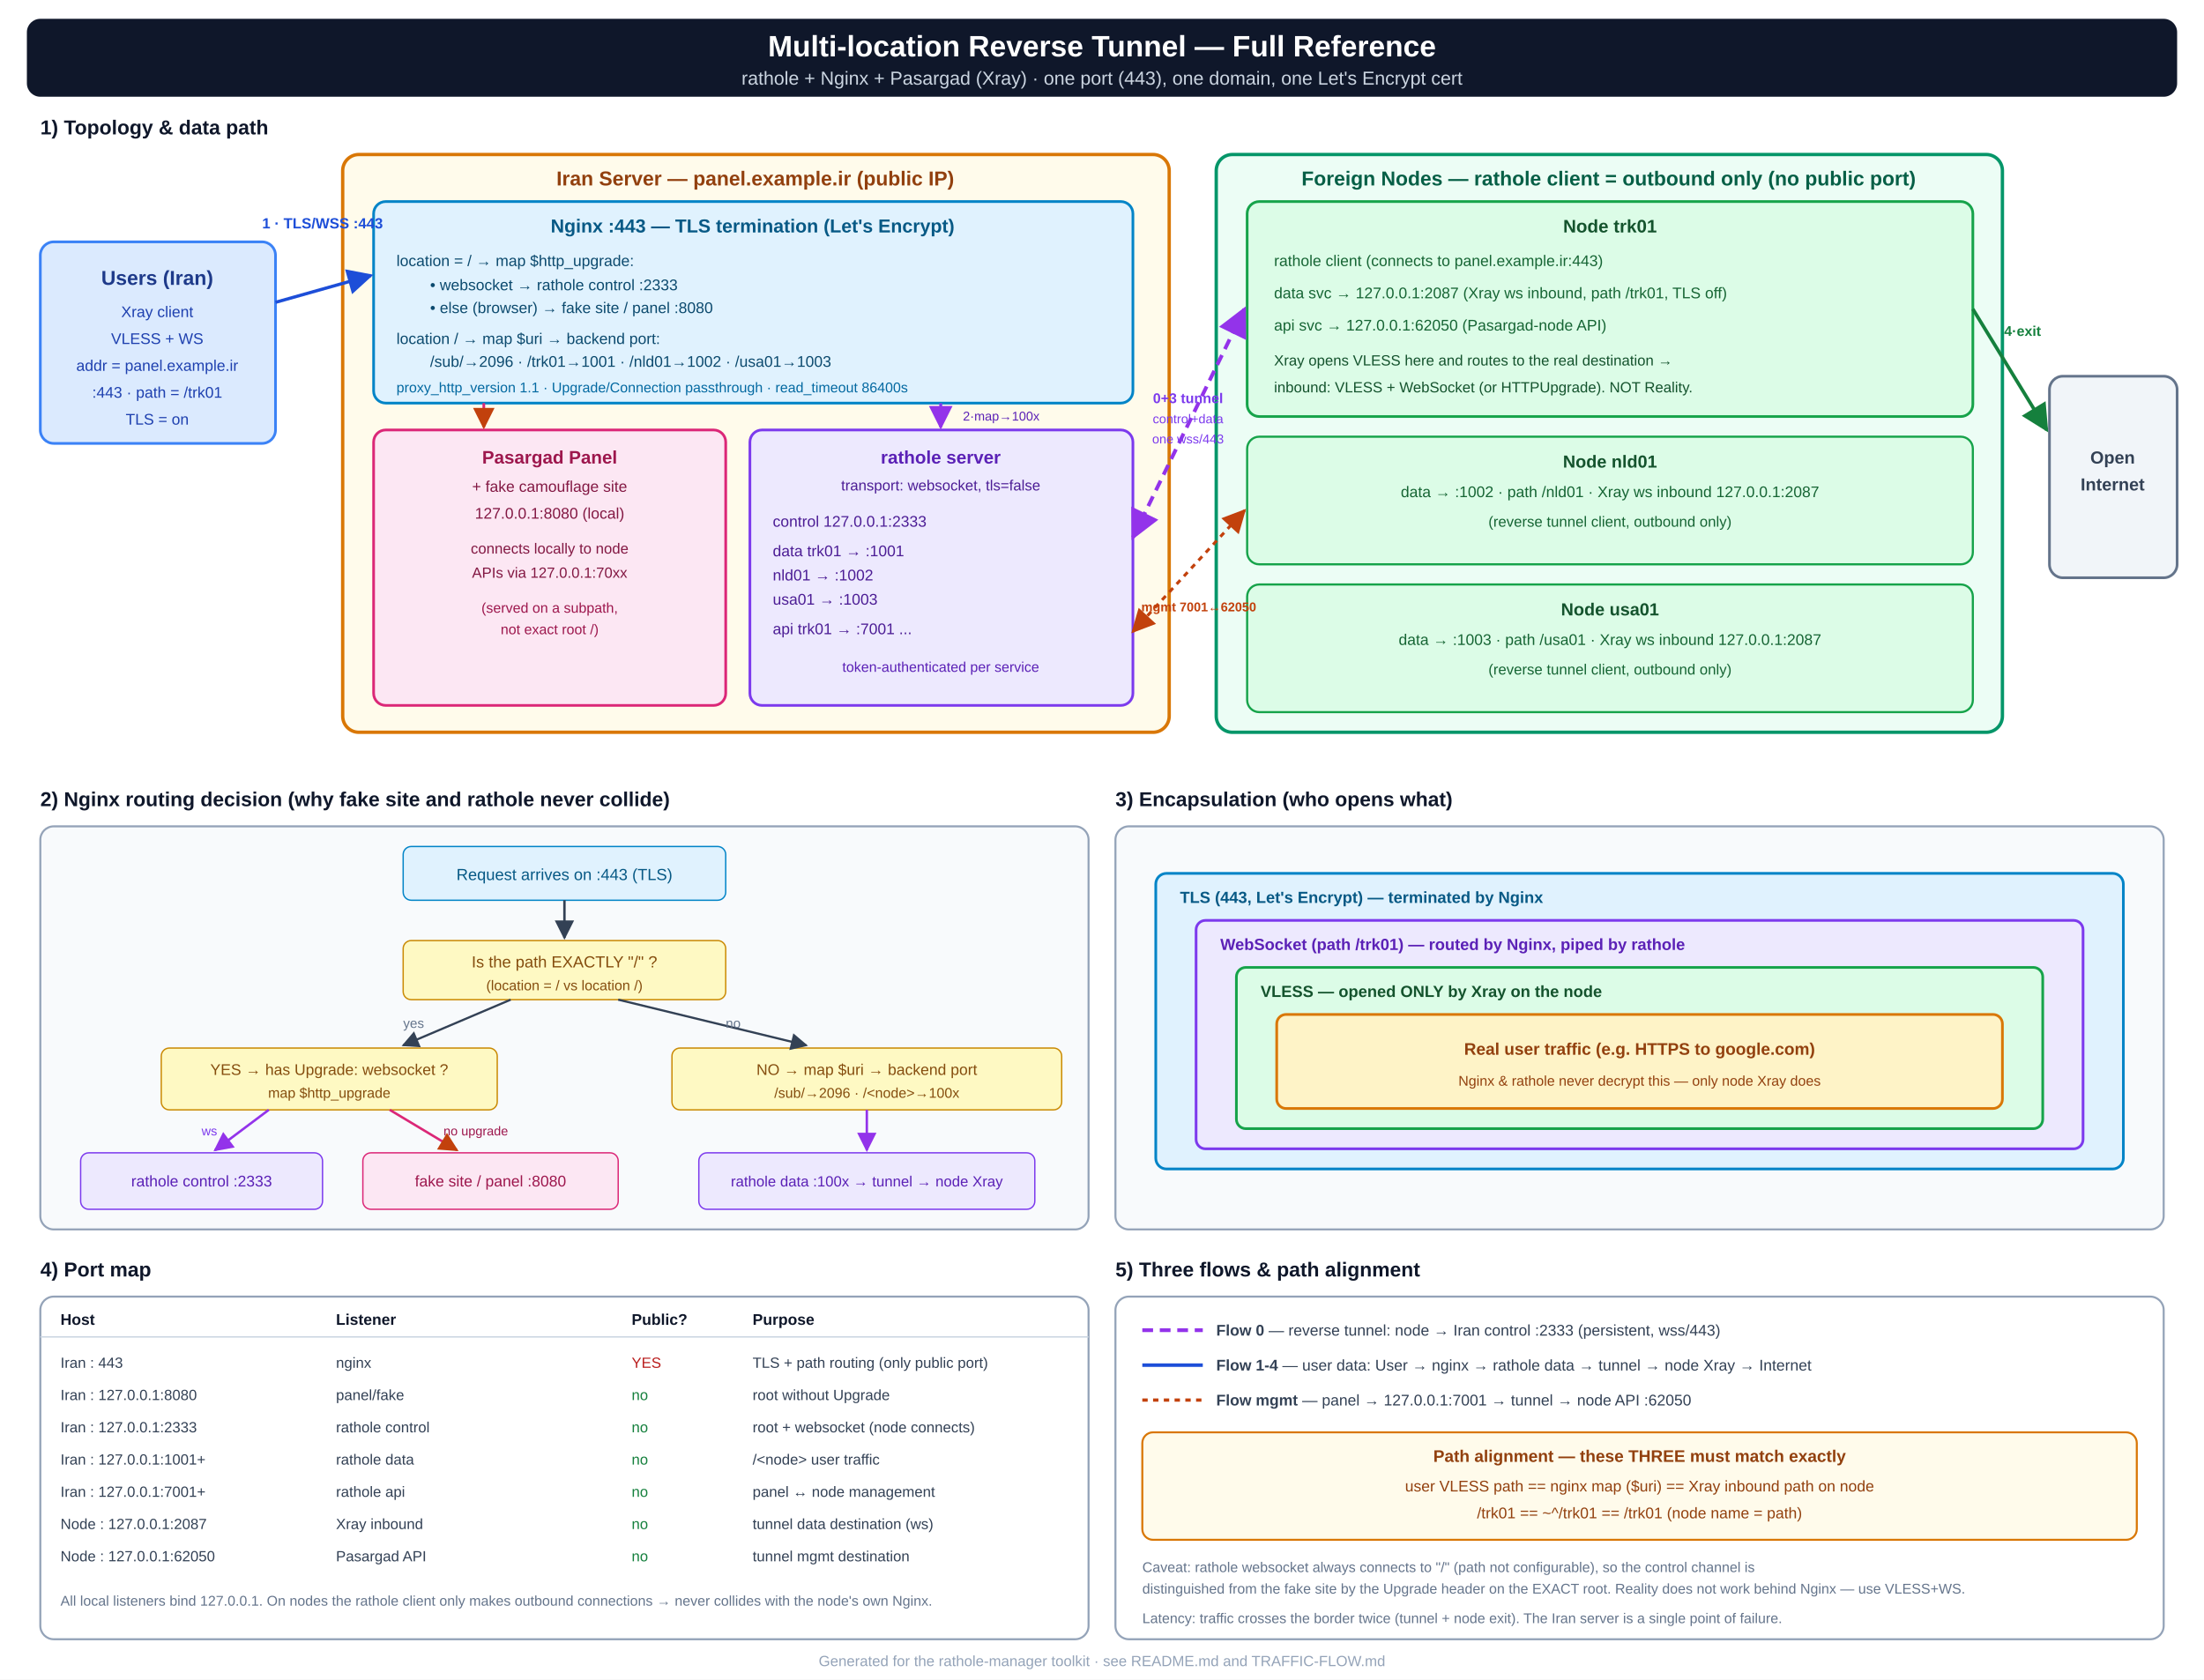
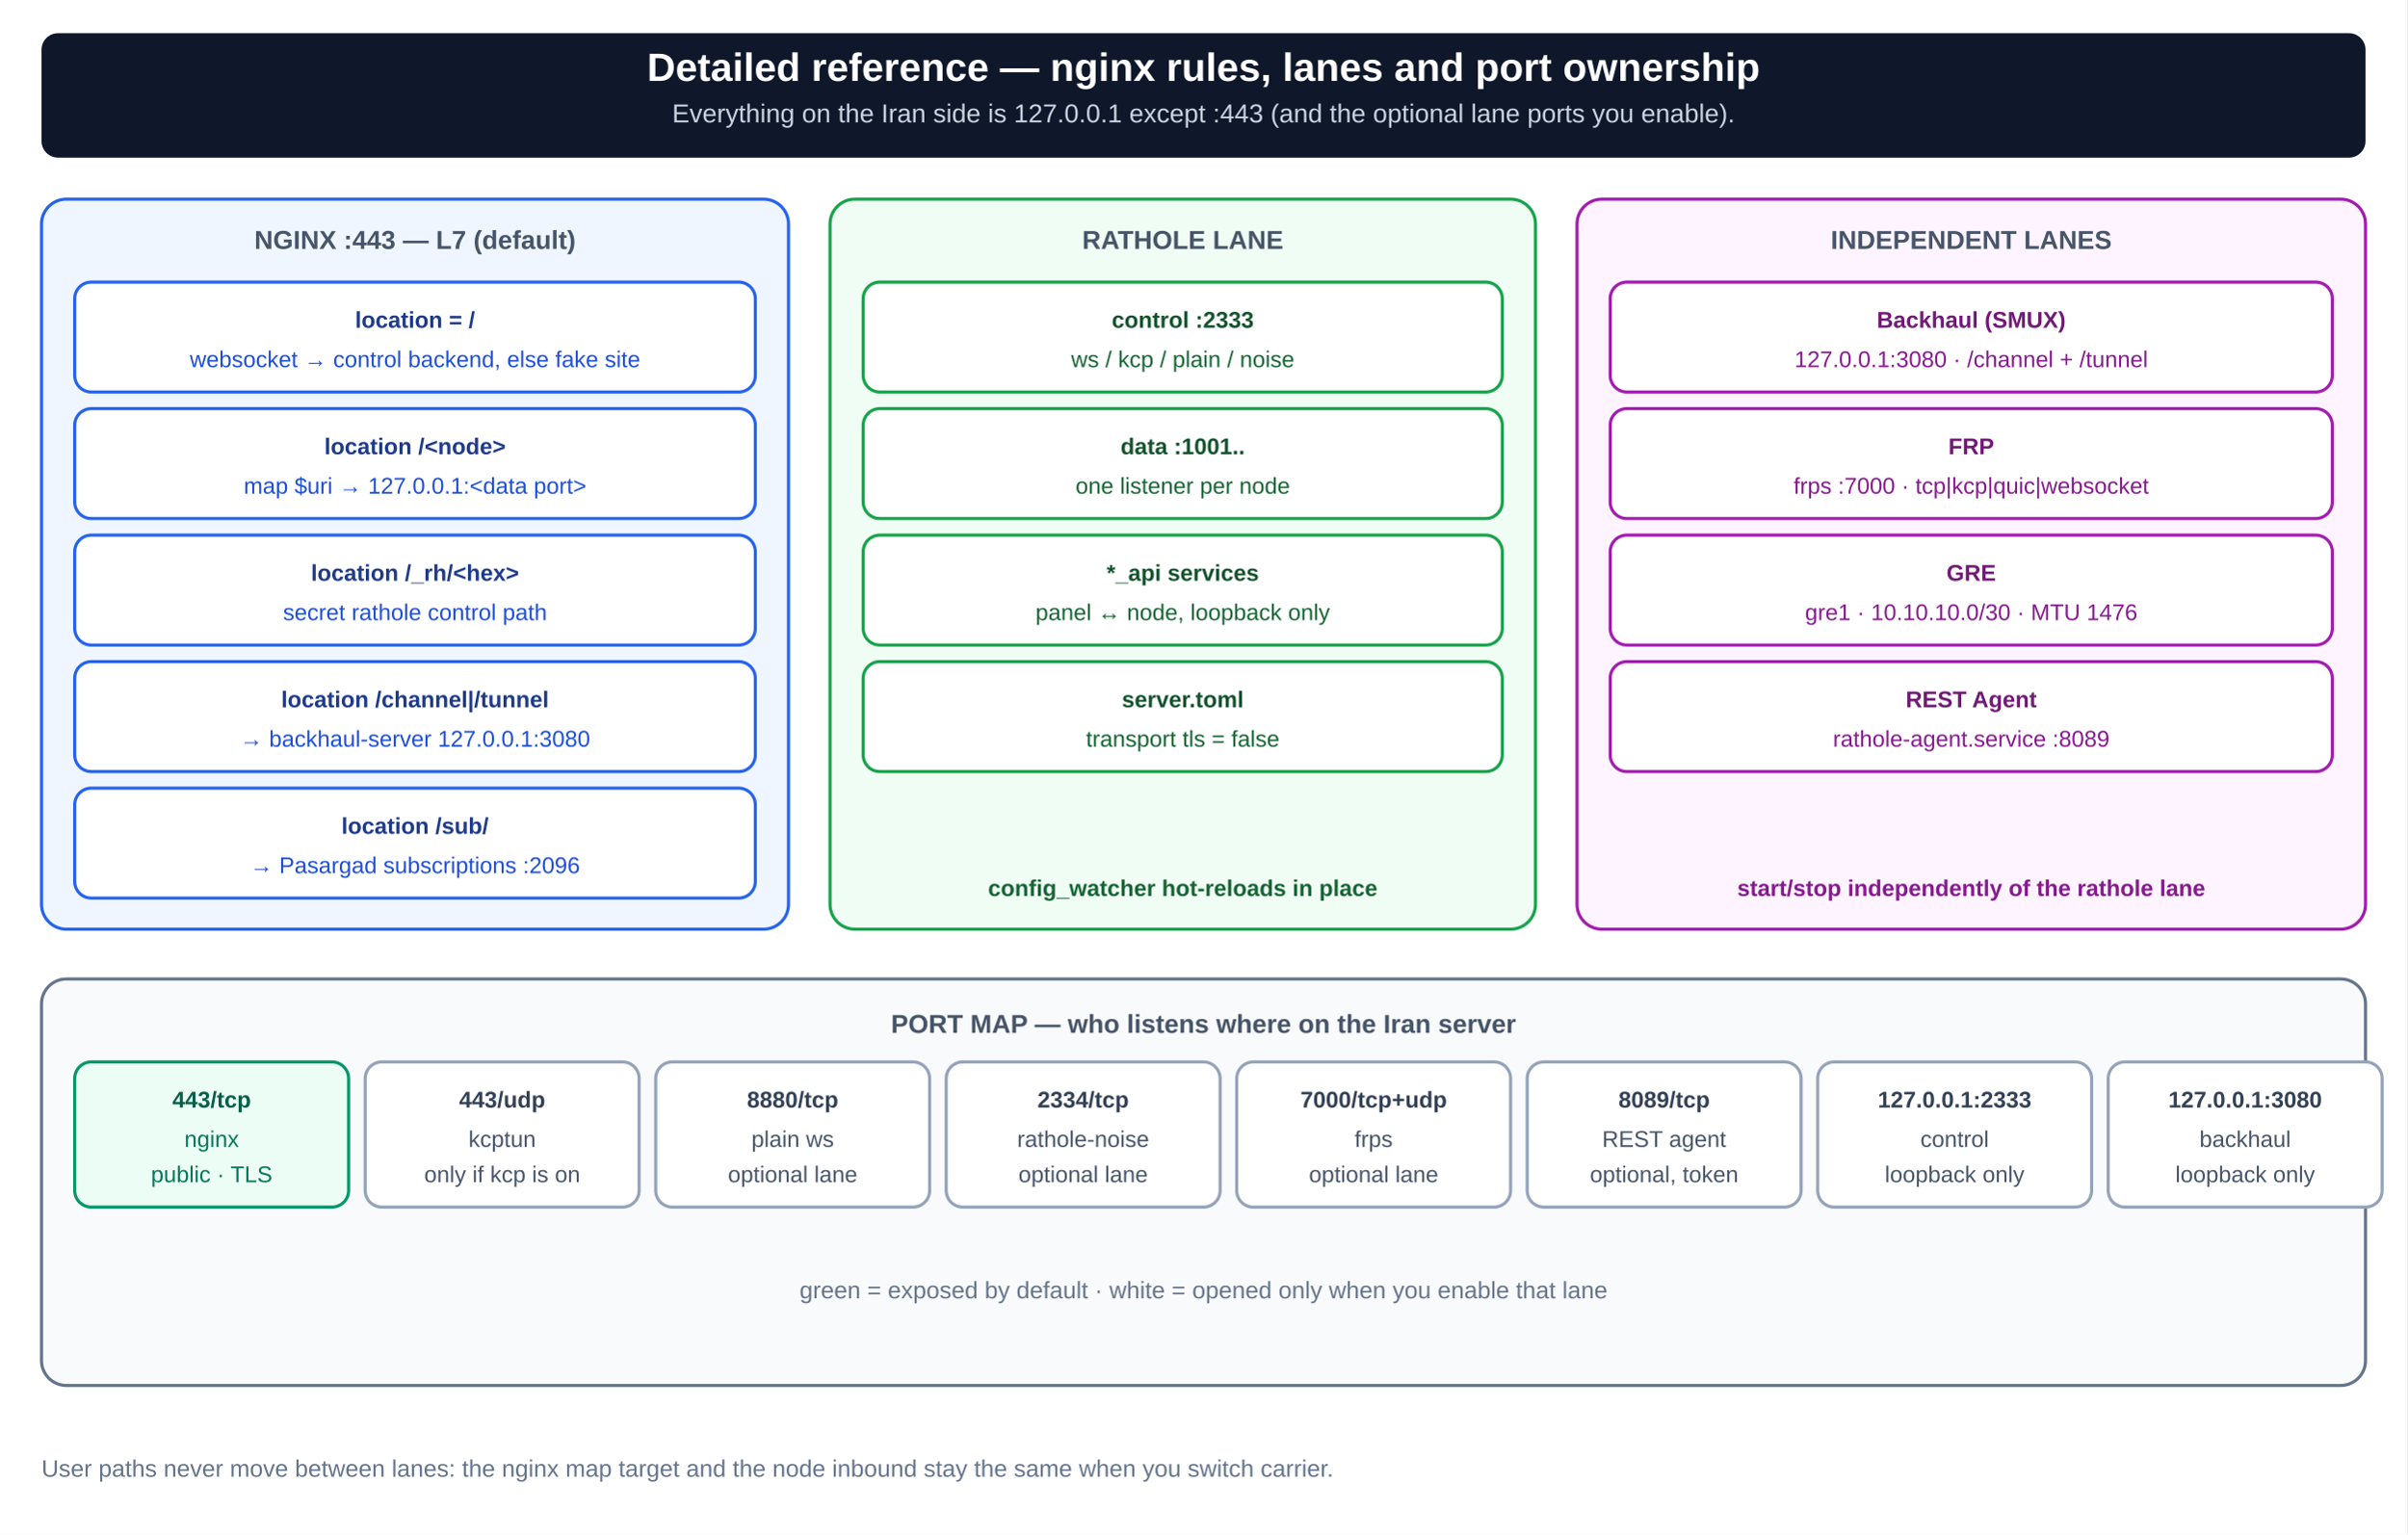
- <svg xmlns="http://www.w3.org/2000/svg" viewBox="0 0 1640 1250" font-family="Segoe UI, Arial, sans-serif">
+ <svg xmlns="http://www.w3.org/2000/svg" viewBox="0 0 1160 740" font-family="Segoe UI, Arial, sans-serif">
  <defs>
-     <marker id="d" viewBox="0 0 10 10" refX="9" refY="5" markerWidth="8" markerHeight="8" orient="auto-start-reverse">
+     <marker id="arr" viewBox="0 0 10 10" refX="9" refY="5" markerWidth="8" markerHeight="8" orient="auto-start-reverse">
      <path d="M0,0 L10,5 L0,10 z" fill="#334155" />
    </marker>
-     <marker id="bl" viewBox="0 0 10 10" refX="9" refY="5" markerWidth="8" markerHeight="8" orient="auto-start-reverse">
-       <path d="M0,0 L10,5 L0,10 z" fill="#1d4ed8" />
-     </marker>
-     <marker id="pu" viewBox="0 0 10 10" refX="9" refY="5" markerWidth="8" markerHeight="8" orient="auto-start-reverse">
+     <marker id="arrU" viewBox="0 0 10 10" refX="9" refY="5" markerWidth="8" markerHeight="8" orient="auto-start-reverse">
      <path d="M0,0 L10,5 L0,10 z" fill="#9333ea" />
    </marker>
-     <marker id="gr" viewBox="0 0 10 10" refX="9" refY="5" markerWidth="8" markerHeight="8" orient="auto-start-reverse">
-       <path d="M0,0 L10,5 L0,10 z" fill="#15803d" />
-     </marker>
-     <marker id="or" viewBox="0 0 10 10" refX="9" refY="5" markerWidth="8" markerHeight="8" orient="auto-start-reverse">
-       <path d="M0,0 L10,5 L0,10 z" fill="#c2410c" />
+     <marker id="arrB" viewBox="0 0 10 10" refX="9" refY="5" markerWidth="8" markerHeight="8" orient="auto-start-reverse">
+       <path d="M0,0 L10,5 L0,10 z" fill="#0284c7" />
    </marker>
  </defs>
-   <rect x="0" y="0" width="1640" height="1250" fill="#ffffff" />
-   <rect x="20" y="14" width="1600" height="58" rx="10" fill="#0f172a" />
-   <text x="820" y="42" text-anchor="middle" fill="#ffffff" font-size="22" font-weight="bold">Multi-location Reverse Tunnel — Full Reference</text>
-   <text x="820" y="63" text-anchor="middle" fill="#cbd5e1" font-size="14">rathole + Nginx + Pasargad (Xray)  ·  one port (443), one domain, one Let's Encrypt cert</text>
-   <text x="30" y="100" font-size="15" font-weight="bold" fill="#0f172a">1) Topology &amp; data path</text>
-   <rect x="30" y="180" width="175" height="150" rx="10" fill="#dbeafe" stroke="#3b82f6" stroke-width="2" />
-   <text x="117" y="212" text-anchor="middle" font-size="15" font-weight="bold" fill="#1e3a8a">Users (Iran)</text>
-   <text x="117" y="236" text-anchor="middle" font-size="11.5" fill="#1e40af">Xray client</text>
-   <text x="117" y="256" text-anchor="middle" font-size="11.5" fill="#1e40af">VLESS + WS</text>
-   <text x="117" y="276" text-anchor="middle" font-size="11.5" fill="#1e40af">addr = panel.example.ir</text>
-   <text x="117" y="296" text-anchor="middle" font-size="11.5" fill="#1e40af">:443 · path = /trk01</text>
-   <text x="117" y="316" text-anchor="middle" font-size="11.5" fill="#1e40af">TLS = on</text>
-   <rect x="255" y="115" width="615" height="430" rx="12" fill="#fffbeb" stroke="#d97706" stroke-width="2.5" />
-   <text x="562" y="138" text-anchor="middle" font-size="15" font-weight="bold" fill="#92400e">Iran Server — panel.example.ir  (public IP)</text>
-   <rect x="278" y="150" width="565" height="150" rx="9" fill="#e0f2fe" stroke="#0284c7" stroke-width="2" />
-   <text x="560" y="173" text-anchor="middle" font-size="14" font-weight="bold" fill="#075985">Nginx :443  —  TLS termination (Let's Encrypt)</text>
-   <text x="295" y="198" font-size="11.5" fill="#0c4a6e">location = /  →  map $http_upgrade:</text>
-   <text x="320" y="216" font-size="11.5" fill="#0c4a6e">• websocket  →  rathole control :2333</text>
-   <text x="320" y="233" font-size="11.5" fill="#0c4a6e">• else (browser)  →  fake site / panel :8080</text>
-   <text x="295" y="256" font-size="11.5" fill="#0c4a6e">location /  →  map $uri → backend port:</text>
-   <text x="320" y="273" font-size="11.5" fill="#0c4a6e">/sub/→2096 · /trk01→1001 · /nld01→1002 · /usa01→1003</text>
-   <text x="295" y="292" font-size="10.5" fill="#0369a1">proxy_http_version 1.1 · Upgrade/Connection passthrough · read_timeout 86400s</text>
-   <rect x="278" y="320" width="262" height="205" rx="9" fill="#fce7f3" stroke="#db2777" stroke-width="2" />
-   <text x="409" y="345" text-anchor="middle" font-size="13.5" font-weight="bold" fill="#9d174d">Pasargad Panel</text>
-   <text x="409" y="366" text-anchor="middle" font-size="11.5" fill="#831843">+ fake camouflage site</text>
-   <text x="409" y="386" text-anchor="middle" font-size="11.5" fill="#831843">127.0.0.1:8080 (local)</text>
-   <text x="409" y="412" text-anchor="middle" font-size="11" fill="#831843">connects locally to node</text>
-   <text x="409" y="430" text-anchor="middle" font-size="11" fill="#831843">APIs via 127.0.0.1:70xx</text>
-   <text x="409" y="456" text-anchor="middle" font-size="10.5" fill="#9d174d">(served on a subpath,</text>
-   <text x="409" y="472" text-anchor="middle" font-size="10.5" fill="#9d174d">not exact root /)</text>
-   <rect x="558" y="320" width="285" height="205" rx="9" fill="#ede9fe" stroke="#7c3aed" stroke-width="2" />
-   <text x="700" y="345" text-anchor="middle" font-size="13.5" font-weight="bold" fill="#5b21b6">rathole server</text>
-   <text x="700" y="365" text-anchor="middle" font-size="11" fill="#4c1d95">transport: websocket, tls=false</text>
-   <text x="575" y="392" font-size="11.5" fill="#4c1d95">control  127.0.0.1:2333</text>
-   <text x="575" y="414" font-size="11.5" fill="#4c1d95">data   trk01 → :1001</text>
-   <text x="575" y="432" font-size="11.5" fill="#4c1d95">       nld01 → :1002</text>
-   <text x="575" y="450" font-size="11.5" fill="#4c1d95">       usa01 → :1003</text>
-   <text x="575" y="472" font-size="11.5" fill="#4c1d95">api    trk01 → :7001 ...</text>
-   <text x="700" y="500" text-anchor="middle" font-size="10.5" fill="#5b21b6">token-authenticated per service</text>
-   <rect x="905" y="115" width="585" height="430" rx="12" fill="#ecfdf5" stroke="#059669" stroke-width="2.5" />
-   <text x="1197" y="138" text-anchor="middle" font-size="15" font-weight="bold" fill="#065f46">Foreign Nodes  —  rathole client = outbound only (no public port)</text>
-   <rect x="928" y="150" width="540" height="160" rx="9" fill="#dcfce7" stroke="#16a34a" stroke-width="2" />
-   <text x="1198" y="173" text-anchor="middle" font-size="13.5" font-weight="bold" fill="#14532d">Node trk01</text>
-   <text x="948" y="198" font-size="11.5" fill="#166534">rathole client (connects to panel.example.ir:443)</text>
-   <text x="948" y="222" font-size="11.5" fill="#166534">data svc  → 127.0.0.1:2087  (Xray ws inbound, path /trk01, TLS off)</text>
-   <text x="948" y="246" font-size="11.5" fill="#166534">api  svc  → 127.0.0.1:62050 (Pasargad-node API)</text>
-   <text x="948" y="272" font-size="11" fill="#14532d">Xray opens VLESS here and routes to the real destination →</text>
-   <text x="948" y="292" font-size="11" fill="#14532d">inbound: VLESS + WebSocket (or HTTPUpgrade). NOT Reality.</text>
-   <rect x="928" y="325" width="540" height="95" rx="9" fill="#dcfce7" stroke="#16a34a" stroke-width="1.6" />
-   <text x="1198" y="348" text-anchor="middle" font-size="13" font-weight="bold" fill="#14532d">Node nld01</text>
-   <text x="1198" y="370" text-anchor="middle" font-size="11.5" fill="#166534">data → :1002 · path /nld01 · Xray ws inbound 127.0.0.1:2087</text>
-   <text x="1198" y="392" text-anchor="middle" font-size="11" fill="#166534">(reverse tunnel client, outbound only)</text>
-   <rect x="928" y="435" width="540" height="95" rx="9" fill="#dcfce7" stroke="#16a34a" stroke-width="1.6" />
-   <text x="1198" y="458" text-anchor="middle" font-size="13" font-weight="bold" fill="#14532d">Node usa01</text>
-   <text x="1198" y="480" text-anchor="middle" font-size="11.5" fill="#166534">data → :1003 · path /usa01 · Xray ws inbound 127.0.0.1:2087</text>
-   <text x="1198" y="502" text-anchor="middle" font-size="11" fill="#166534">(reverse tunnel client, outbound only)</text>
-   <rect x="1525" y="280" width="95" height="150" rx="10" fill="#f1f5f9" stroke="#64748b" stroke-width="2" />
-   <text x="1572" y="345" text-anchor="middle" font-size="13" font-weight="bold" fill="#334155">Open</text>
-   <text x="1572" y="365" text-anchor="middle" font-size="13" font-weight="bold" fill="#334155">Internet</text>
-   <line x1="205" y1="225" x2="276" y2="205" stroke="#1d4ed8" stroke-width="2.4" marker-end="url(#bl)" />
-   <text x="240" y="170" text-anchor="middle" font-size="11" font-weight="bold" fill="#1d4ed8">1 · TLS/WSS :443</text>
-   <line x1="360" y1="300" x2="360" y2="318" stroke="#db2777" stroke-width="2" marker-end="url(#or)" />
-   <text x="360" y="313" text-anchor="middle" font-size="9" fill="#9d174d"> </text>
-   <line x1="700" y1="300" x2="700" y2="318" stroke="#7c3aed" stroke-width="2.2" marker-end="url(#pu)" />
-   <text x="745" y="313" text-anchor="middle" font-size="9.5" fill="#5b21b6">2·map→100x</text>
-   <line x1="843" y1="400" x2="926" y2="230" stroke="#9333ea" stroke-width="2.8" stroke-dasharray="8 5" marker-start="url(#pu)" marker-end="url(#pu)" />
-   <text x="884" y="300" text-anchor="middle" font-size="10.5" font-weight="bold" fill="#7c3aed">0+3 tunnel</text>
-   <text x="884" y="315" text-anchor="middle" font-size="9.5" fill="#7c3aed">control+data</text>
-   <text x="884" y="330" text-anchor="middle" font-size="9.5" fill="#7c3aed">one wss/443</text>
-   <line x1="843" y1="470" x2="926" y2="380" stroke="#c2410c" stroke-width="2.2" stroke-dasharray="4 4" marker-start="url(#or)" marker-end="url(#or)" />
-   <text x="892" y="455" text-anchor="middle" font-size="9.5" font-weight="bold" fill="#c2410c">mgmt 7001↔62050</text>
-   <line x1="1468" y1="230" x2="1523" y2="320" stroke="#15803d" stroke-width="2.6" marker-end="url(#gr)" />
-   <text x="1505" y="250" text-anchor="middle" font-size="10.5" font-weight="bold" fill="#15803d">4·exit</text>
-   <text x="30" y="600" font-size="15" font-weight="bold" fill="#0f172a">2) Nginx routing decision (why fake site and rathole never collide)</text>
-   <rect x="30" y="615" width="780" height="300" rx="10" fill="#f8fafc" stroke="#94a3b8" stroke-width="1.5" />
-   <rect x="300" y="630" width="240" height="40" rx="6" fill="#e0f2fe" stroke="#0284c7" />
-   <text x="420" y="655" text-anchor="middle" font-size="12" fill="#075985">Request arrives on :443 (TLS)</text>
-   <rect x="300" y="700" width="240" height="44" rx="6" fill="#fef9c3" stroke="#ca8a04" />
-   <text x="420" y="720" text-anchor="middle" font-size="12" fill="#854d0e">Is the path EXACTLY "/" ?</text>
-   <text x="420" y="737" text-anchor="middle" font-size="10.5" fill="#854d0e">(location = /  vs  location /)</text>
-   <line x1="420" y1="670" x2="420" y2="698" stroke="#334155" stroke-width="1.8" marker-end="url(#d)" />
-   <rect x="120" y="780" width="250" height="46" rx="6" fill="#fef9c3" stroke="#ca8a04" />
-   <text x="245" y="800" text-anchor="middle" font-size="11.5" fill="#854d0e">YES → has Upgrade: websocket ?</text>
-   <text x="245" y="817" text-anchor="middle" font-size="10.5" fill="#854d0e">map $http_upgrade</text>
-   <line x1="380" y1="744" x2="300" y2="778" stroke="#334155" stroke-width="1.6" marker-end="url(#d)" />
-   <text x="300" y="765" font-size="10" fill="#64748b">yes</text>
-   <rect x="60" y="858" width="180" height="42" rx="6" fill="#ede9fe" stroke="#7c3aed" />
-   <text x="150" y="883" text-anchor="middle" font-size="11.5" fill="#5b21b6">rathole control :2333</text>
-   <line x1="200" y1="826" x2="160" y2="856" stroke="#9333ea" stroke-width="1.8" marker-end="url(#pu)" />
-   <text x="150" y="845" font-size="9.5" fill="#7c3aed">ws</text>
-   <rect x="270" y="858" width="190" height="42" rx="6" fill="#fce7f3" stroke="#db2777" />
-   <text x="365" y="883" text-anchor="middle" font-size="11.5" fill="#9d174d">fake site / panel :8080</text>
-   <line x1="290" y1="826" x2="340" y2="856" stroke="#db2777" stroke-width="1.8" marker-end="url(#or)" />
-   <text x="330" y="845" font-size="9.5" fill="#9d174d">no upgrade</text>
-   <rect x="500" y="780" width="290" height="46" rx="6" fill="#fef9c3" stroke="#ca8a04" />
-   <text x="645" y="800" text-anchor="middle" font-size="11.5" fill="#854d0e">NO → map $uri → backend port</text>
-   <text x="645" y="817" text-anchor="middle" font-size="10.5" fill="#854d0e">/sub/→2096 · /&lt;node&gt;→100x</text>
-   <line x1="460" y1="744" x2="600" y2="778" stroke="#334155" stroke-width="1.6" marker-end="url(#d)" />
-   <text x="540" y="765" font-size="10" fill="#64748b">no</text>
-   <rect x="520" y="858" width="250" height="42" rx="6" fill="#ede9fe" stroke="#7c3aed" />
-   <text x="645" y="883" text-anchor="middle" font-size="11" fill="#5b21b6">rathole data :100x → tunnel → node Xray</text>
-   <line x1="645" y1="826" x2="645" y2="856" stroke="#9333ea" stroke-width="1.8" marker-end="url(#pu)" />
-   <text x="830" y="600" font-size="15" font-weight="bold" fill="#0f172a">3) Encapsulation (who opens what)</text>
-   <rect x="830" y="615" width="780" height="300" rx="10" fill="#f8fafc" stroke="#94a3b8" stroke-width="1.5" />
-   <rect x="860" y="650" width="720" height="220" rx="8" fill="#e0f2fe" stroke="#0284c7" stroke-width="2" />
-   <text x="878" y="672" font-size="12" font-weight="bold" fill="#075985">TLS (443, Let's Encrypt)  —  terminated by Nginx</text>
-   <rect x="890" y="685" width="660" height="170" rx="7" fill="#ede9fe" stroke="#7c3aed" stroke-width="2" />
-   <text x="908" y="707" font-size="12" font-weight="bold" fill="#5b21b6">WebSocket (path /trk01)  —  routed by Nginx, piped by rathole</text>
-   <rect x="920" y="720" width="600" height="120" rx="7" fill="#dcfce7" stroke="#16a34a" stroke-width="2" />
-   <text x="938" y="742" font-size="12" font-weight="bold" fill="#14532d">VLESS  —  opened ONLY by Xray on the node</text>
-   <rect x="950" y="755" width="540" height="70" rx="7" fill="#fef3c7" stroke="#d97706" stroke-width="2" />
-   <text x="1220" y="785" text-anchor="middle" font-size="12.5" font-weight="bold" fill="#92400e">Real user traffic (e.g. HTTPS to google.com)</text>
-   <text x="1220" y="808" text-anchor="middle" font-size="10.5" fill="#92400e">Nginx &amp; rathole never decrypt this — only node Xray does</text>
-   <text x="30" y="950" font-size="15" font-weight="bold" fill="#0f172a">4) Port map</text>
-   <rect x="30" y="965" width="780" height="255" rx="10" fill="#ffffff" stroke="#94a3b8" stroke-width="1.5" />
-   <line x1="30" y1="995" x2="810" y2="995" stroke="#cbd5e1" />
-   <text x="45" y="986" font-size="11.5" font-weight="bold" fill="#0f172a">Host</text>
-   <text x="250" y="986" font-size="11.5" font-weight="bold" fill="#0f172a">Listener</text>
-   <text x="470" y="986" font-size="11.5" font-weight="bold" fill="#0f172a">Public?</text>
-   <text x="560" y="986" font-size="11.5" font-weight="bold" fill="#0f172a">Purpose</text>
-   <g font-size="11" fill="#334155">
-     <text x="45" y="1018">Iran : 443</text>
-     <text x="250" y="1018">nginx</text>
-     <text x="470" y="1018" fill="#b91c1c">YES</text>
-     <text x="560" y="1018">TLS + path routing (only public port)</text>
-     <text x="45" y="1042">Iran : 127.0.0.1:8080</text>
-     <text x="250" y="1042">panel/fake</text>
-     <text x="470" y="1042" fill="#15803d">no</text>
-     <text x="560" y="1042">root without Upgrade</text>
-     <text x="45" y="1066">Iran : 127.0.0.1:2333</text>
-     <text x="250" y="1066">rathole control</text>
-     <text x="470" y="1066" fill="#15803d">no</text>
-     <text x="560" y="1066">root + websocket (node connects)</text>
-     <text x="45" y="1090">Iran : 127.0.0.1:1001+</text>
-     <text x="250" y="1090">rathole data</text>
-     <text x="470" y="1090" fill="#15803d">no</text>
-     <text x="560" y="1090">/&lt;node&gt; user traffic</text>
-     <text x="45" y="1114">Iran : 127.0.0.1:7001+</text>
-     <text x="250" y="1114">rathole api</text>
-     <text x="470" y="1114" fill="#15803d">no</text>
-     <text x="560" y="1114">panel ↔ node management</text>
-     <text x="45" y="1138">Node : 127.0.0.1:2087</text>
-     <text x="250" y="1138">Xray inbound</text>
-     <text x="470" y="1138" fill="#15803d">no</text>
-     <text x="560" y="1138">tunnel data destination (ws)</text>
-     <text x="45" y="1162">Node : 127.0.0.1:62050</text>
-     <text x="250" y="1162">Pasargad API</text>
-     <text x="470" y="1162" fill="#15803d">no</text>
-     <text x="560" y="1162">tunnel mgmt destination</text>
-   </g>
-   <text x="45" y="1195" font-size="10.5" fill="#64748b">All local listeners bind 127.0.0.1. On nodes the rathole client only makes outbound connections → never collides with the node's own Nginx.</text>
-   <text x="830" y="950" font-size="15" font-weight="bold" fill="#0f172a">5) Three flows &amp; path alignment</text>
-   <rect x="830" y="965" width="780" height="255" rx="10" fill="#ffffff" stroke="#94a3b8" stroke-width="1.5" />
-   <line x1="850" y1="990" x2="895" y2="990" stroke="#9333ea" stroke-width="2.8" stroke-dasharray="8 5" />
-   <text x="905" y="994" font-size="11.5" fill="#334155">
-     <tspan font-weight="bold">Flow 0</tspan> — reverse tunnel: node → Iran control :2333 (persistent, wss/443)</text>
-   <line x1="850" y1="1016" x2="895" y2="1016" stroke="#1d4ed8" stroke-width="2.6" />
-   <text x="905" y="1020" font-size="11.5" fill="#334155">
-     <tspan font-weight="bold">Flow 1-4</tspan> — user data: User → nginx → rathole data → tunnel → node Xray → Internet</text>
-   <line x1="850" y1="1042" x2="895" y2="1042" stroke="#c2410c" stroke-width="2.4" stroke-dasharray="4 4" />
-   <text x="905" y="1046" font-size="11.5" fill="#334155">
-     <tspan font-weight="bold">Flow mgmt</tspan> — panel → 127.0.0.1:7001 → tunnel → node API :62050</text>
-   <rect x="850" y="1066" width="740" height="80" rx="8" fill="#fffbeb" stroke="#d97706" stroke-width="1.5" />
-   <text x="1220" y="1088" text-anchor="middle" font-size="12.5" font-weight="bold" fill="#92400e">Path alignment — these THREE must match exactly</text>
-   <text x="1220" y="1110" text-anchor="middle" font-size="11.5" fill="#92400e">user VLESS path   ==   nginx map ($uri)   ==   Xray inbound path on node</text>
-   <text x="1220" y="1130" text-anchor="middle" font-size="11.5" fill="#92400e">/trk01            ==   ~^/trk01           ==   /trk01     (node name = path)</text>
-   <text x="850" y="1170" font-size="10.5" fill="#64748b">Caveat: rathole websocket always connects to "/" (path not configurable), so the control channel is</text>
-   <text x="850" y="1186" font-size="10.5" fill="#64748b">distinguished from the fake site by the Upgrade header on the EXACT root. Reality does not work behind Nginx — use VLESS+WS.</text>
-   <text x="850" y="1208" font-size="10.5" fill="#64748b">Latency: traffic crosses the border twice (tunnel + node exit). The Iran server is a single point of failure.</text>
-   <text x="820" y="1240" text-anchor="middle" font-size="11" fill="#94a3b8">Generated for the rathole-manager toolkit · see README.md and TRAFFIC-FLOW.md</text>
+   <rect x="0" y="0" width="1160" height="740" fill="#ffffff" />
+   <rect x="20" y="16" width="1120" height="60" rx="8" fill="#0f172a" />
+   <text x="580" y="39" text-anchor="middle" fill="#ffffff" font-size="19" font-weight="bold">Detailed reference — nginx rules, lanes and port ownership</text>
+   <text x="580" y="59" text-anchor="middle" fill="#cbd5e1" font-size="12.5">Everything on the Iran side is 127.0.0.1 except :443 (and the optional lane ports you enable).</text>
+   <rect x="20" y="96" width="360" height="352" rx="12" fill="#eff6ff" stroke="#2563eb" stroke-width="1.5" />
+   <text x="200" y="120" text-anchor="middle" font-size="12.5" font-weight="bold" fill="#475569">NGINX :443 — L7 (default)</text>
+   <rect x="36" y="136" width="328" height="53" rx="8" fill="#ffffff" stroke="#2563eb" stroke-width="1.5" />
+   <text x="200.0" y="158" text-anchor="middle" font-size="11" font-weight="bold" fill="#1e3a8a">location = /</text>
+   <text x="200.0" y="177" text-anchor="middle" font-size="11" fill="#1d4ed8">websocket → control backend, else fake site</text>
+   <rect x="36" y="197" width="328" height="53" rx="8" fill="#ffffff" stroke="#2563eb" stroke-width="1.5" />
+   <text x="200.0" y="219" text-anchor="middle" font-size="11" font-weight="bold" fill="#1e3a8a">location /&lt;node&gt;</text>
+   <text x="200.0" y="238" text-anchor="middle" font-size="11" fill="#1d4ed8">map $uri → 127.0.0.1:&lt;data port&gt;</text>
+   <rect x="36" y="258" width="328" height="53" rx="8" fill="#ffffff" stroke="#2563eb" stroke-width="1.5" />
+   <text x="200.0" y="280" text-anchor="middle" font-size="11" font-weight="bold" fill="#1e3a8a">location /_rh/&lt;hex&gt;</text>
+   <text x="200.0" y="299" text-anchor="middle" font-size="11" fill="#1d4ed8">secret rathole control path</text>
+   <rect x="36" y="319" width="328" height="53" rx="8" fill="#ffffff" stroke="#2563eb" stroke-width="1.5" />
+   <text x="200.0" y="341" text-anchor="middle" font-size="11" font-weight="bold" fill="#1e3a8a">location /channel|/tunnel</text>
+   <text x="200.0" y="360" text-anchor="middle" font-size="11" fill="#1d4ed8">→ backhaul-server 127.0.0.1:3080</text>
+   <rect x="36" y="380" width="328" height="53" rx="8" fill="#ffffff" stroke="#2563eb" stroke-width="1.5" />
+   <text x="200.0" y="402" text-anchor="middle" font-size="11" font-weight="bold" fill="#1e3a8a">location /sub/</text>
+   <text x="200.0" y="421" text-anchor="middle" font-size="11" fill="#1d4ed8">→ Pasargad subscriptions :2096</text>
+   <rect x="400" y="96" width="340" height="352" rx="12" fill="#f0fdf4" stroke="#16a34a" stroke-width="1.5" />
+   <text x="570" y="120" text-anchor="middle" font-size="12.5" font-weight="bold" fill="#475569">RATHOLE LANE</text>
+   <rect x="416" y="136" width="308" height="53" rx="8" fill="#ffffff" stroke="#16a34a" stroke-width="1.5" />
+   <text x="570.0" y="158" text-anchor="middle" font-size="11" font-weight="bold" fill="#14532d">control :2333</text>
+   <text x="570.0" y="177" text-anchor="middle" font-size="11" fill="#166534">ws / kcp / plain / noise</text>
+   <rect x="416" y="197" width="308" height="53" rx="8" fill="#ffffff" stroke="#16a34a" stroke-width="1.5" />
+   <text x="570.0" y="219" text-anchor="middle" font-size="11" font-weight="bold" fill="#14532d">data :1001..</text>
+   <text x="570.0" y="238" text-anchor="middle" font-size="11" fill="#166534">one listener per node</text>
+   <rect x="416" y="258" width="308" height="53" rx="8" fill="#ffffff" stroke="#16a34a" stroke-width="1.5" />
+   <text x="570.0" y="280" text-anchor="middle" font-size="11" font-weight="bold" fill="#14532d">*_api services</text>
+   <text x="570.0" y="299" text-anchor="middle" font-size="11" fill="#166534">panel ↔ node, loopback only</text>
+   <rect x="416" y="319" width="308" height="53" rx="8" fill="#ffffff" stroke="#16a34a" stroke-width="1.5" />
+   <text x="570.0" y="341" text-anchor="middle" font-size="11" font-weight="bold" fill="#14532d">server.toml</text>
+   <text x="570.0" y="360" text-anchor="middle" font-size="11" fill="#166534">transport tls = false</text>
+   <text x="570" y="432" text-anchor="middle" font-size="11" font-weight="bold" fill="#166534">config_watcher hot-reloads in place</text>
+   <rect x="760" y="96" width="380" height="352" rx="12" fill="#fdf4ff" stroke="#a21caf" stroke-width="1.5" />
+   <text x="950" y="120" text-anchor="middle" font-size="12.5" font-weight="bold" fill="#475569">INDEPENDENT LANES</text>
+   <rect x="776" y="136" width="348" height="53" rx="8" fill="#ffffff" stroke="#a21caf" stroke-width="1.5" />
+   <text x="950.0" y="158" text-anchor="middle" font-size="11" font-weight="bold" fill="#701a75">Backhaul (SMUX)</text>
+   <text x="950.0" y="177" text-anchor="middle" font-size="11" fill="#86198f">127.0.0.1:3080 · /channel + /tunnel</text>
+   <rect x="776" y="197" width="348" height="53" rx="8" fill="#ffffff" stroke="#a21caf" stroke-width="1.5" />
+   <text x="950.0" y="219" text-anchor="middle" font-size="11" font-weight="bold" fill="#701a75">FRP</text>
+   <text x="950.0" y="238" text-anchor="middle" font-size="11" fill="#86198f">frps :7000 · tcp|kcp|quic|websocket</text>
+   <rect x="776" y="258" width="348" height="53" rx="8" fill="#ffffff" stroke="#a21caf" stroke-width="1.5" />
+   <text x="950.0" y="280" text-anchor="middle" font-size="11" font-weight="bold" fill="#701a75">GRE</text>
+   <text x="950.0" y="299" text-anchor="middle" font-size="11" fill="#86198f">gre1 · 10.10.10.0/30 · MTU 1476</text>
+   <rect x="776" y="319" width="348" height="53" rx="8" fill="#ffffff" stroke="#a21caf" stroke-width="1.5" />
+   <text x="950.0" y="341" text-anchor="middle" font-size="11" font-weight="bold" fill="#701a75">REST Agent</text>
+   <text x="950.0" y="360" text-anchor="middle" font-size="11" fill="#86198f">rathole-agent.service :8089</text>
+   <text x="950" y="432" text-anchor="middle" font-size="11" font-weight="bold" fill="#86198f">start/stop independently of the rathole lane</text>
+   <rect x="20" y="472" width="1120" height="196" rx="12" fill="#f8fafc" stroke="#64748b" stroke-width="1.5" />
+   <text x="580" y="498" text-anchor="middle" font-size="12.5" font-weight="bold" fill="#475569">PORT MAP — who listens where on the Iran server</text>
+   <rect x="36" y="512" width="132" height="70" rx="8" fill="#ecfdf5" stroke="#059669" stroke-width="1.5" />
+   <text x="102.0" y="534" text-anchor="middle" font-size="11" font-weight="bold" fill="#065f46">443/tcp</text>
+   <text x="102.0" y="553" text-anchor="middle" font-size="11" fill="#047857">nginx</text>
+   <text x="102.0" y="570" text-anchor="middle" font-size="11" fill="#047857">public · TLS</text>
+   <rect x="176" y="512" width="132" height="70" rx="8" fill="#ffffff" stroke="#94a3b8" stroke-width="1.5" />
+   <text x="242.0" y="534" text-anchor="middle" font-size="11" font-weight="bold" fill="#334155">443/udp</text>
+   <text x="242.0" y="553" text-anchor="middle" font-size="11" fill="#475569">kcptun</text>
+   <text x="242.0" y="570" text-anchor="middle" font-size="11" fill="#475569">only if kcp is on</text>
+   <rect x="316" y="512" width="132" height="70" rx="8" fill="#ffffff" stroke="#94a3b8" stroke-width="1.5" />
+   <text x="382.0" y="534" text-anchor="middle" font-size="11" font-weight="bold" fill="#334155">8880/tcp</text>
+   <text x="382.0" y="553" text-anchor="middle" font-size="11" fill="#475569">plain ws</text>
+   <text x="382.0" y="570" text-anchor="middle" font-size="11" fill="#475569">optional lane</text>
+   <rect x="456" y="512" width="132" height="70" rx="8" fill="#ffffff" stroke="#94a3b8" stroke-width="1.5" />
+   <text x="522.0" y="534" text-anchor="middle" font-size="11" font-weight="bold" fill="#334155">2334/tcp</text>
+   <text x="522.0" y="553" text-anchor="middle" font-size="11" fill="#475569">rathole-noise</text>
+   <text x="522.0" y="570" text-anchor="middle" font-size="11" fill="#475569">optional lane</text>
+   <rect x="596" y="512" width="132" height="70" rx="8" fill="#ffffff" stroke="#94a3b8" stroke-width="1.5" />
+   <text x="662.0" y="534" text-anchor="middle" font-size="11" font-weight="bold" fill="#334155">7000/tcp+udp</text>
+   <text x="662.0" y="553" text-anchor="middle" font-size="11" fill="#475569">frps</text>
+   <text x="662.0" y="570" text-anchor="middle" font-size="11" fill="#475569">optional lane</text>
+   <rect x="736" y="512" width="132" height="70" rx="8" fill="#ffffff" stroke="#94a3b8" stroke-width="1.5" />
+   <text x="802.0" y="534" text-anchor="middle" font-size="11" font-weight="bold" fill="#334155">8089/tcp</text>
+   <text x="802.0" y="553" text-anchor="middle" font-size="11" fill="#475569">REST agent</text>
+   <text x="802.0" y="570" text-anchor="middle" font-size="11" fill="#475569">optional, token</text>
+   <rect x="876" y="512" width="132" height="70" rx="8" fill="#ffffff" stroke="#94a3b8" stroke-width="1.5" />
+   <text x="942.0" y="534" text-anchor="middle" font-size="11" font-weight="bold" fill="#334155">127.0.0.1:2333</text>
+   <text x="942.0" y="553" text-anchor="middle" font-size="11" fill="#475569">control</text>
+   <text x="942.0" y="570" text-anchor="middle" font-size="11" fill="#475569">loopback only</text>
+   <rect x="1016" y="512" width="132" height="70" rx="8" fill="#ffffff" stroke="#94a3b8" stroke-width="1.5" />
+   <text x="1082.0" y="534" text-anchor="middle" font-size="11" font-weight="bold" fill="#334155">127.0.0.1:3080</text>
+   <text x="1082.0" y="553" text-anchor="middle" font-size="11" fill="#475569">backhaul</text>
+   <text x="1082.0" y="570" text-anchor="middle" font-size="11" fill="#475569">loopback only</text>
+   <text x="580" y="626" text-anchor="middle" font-size="11.5" fill="#64748b">green = exposed by default · white = opened only when you enable that lane</text>
+   <text x="20" y="712" text-anchor="start" font-size="11.5" fill="#64748b">User paths never move between lanes: the nginx map target and the node inbound stay the same when you switch carrier.</text>
</svg>
